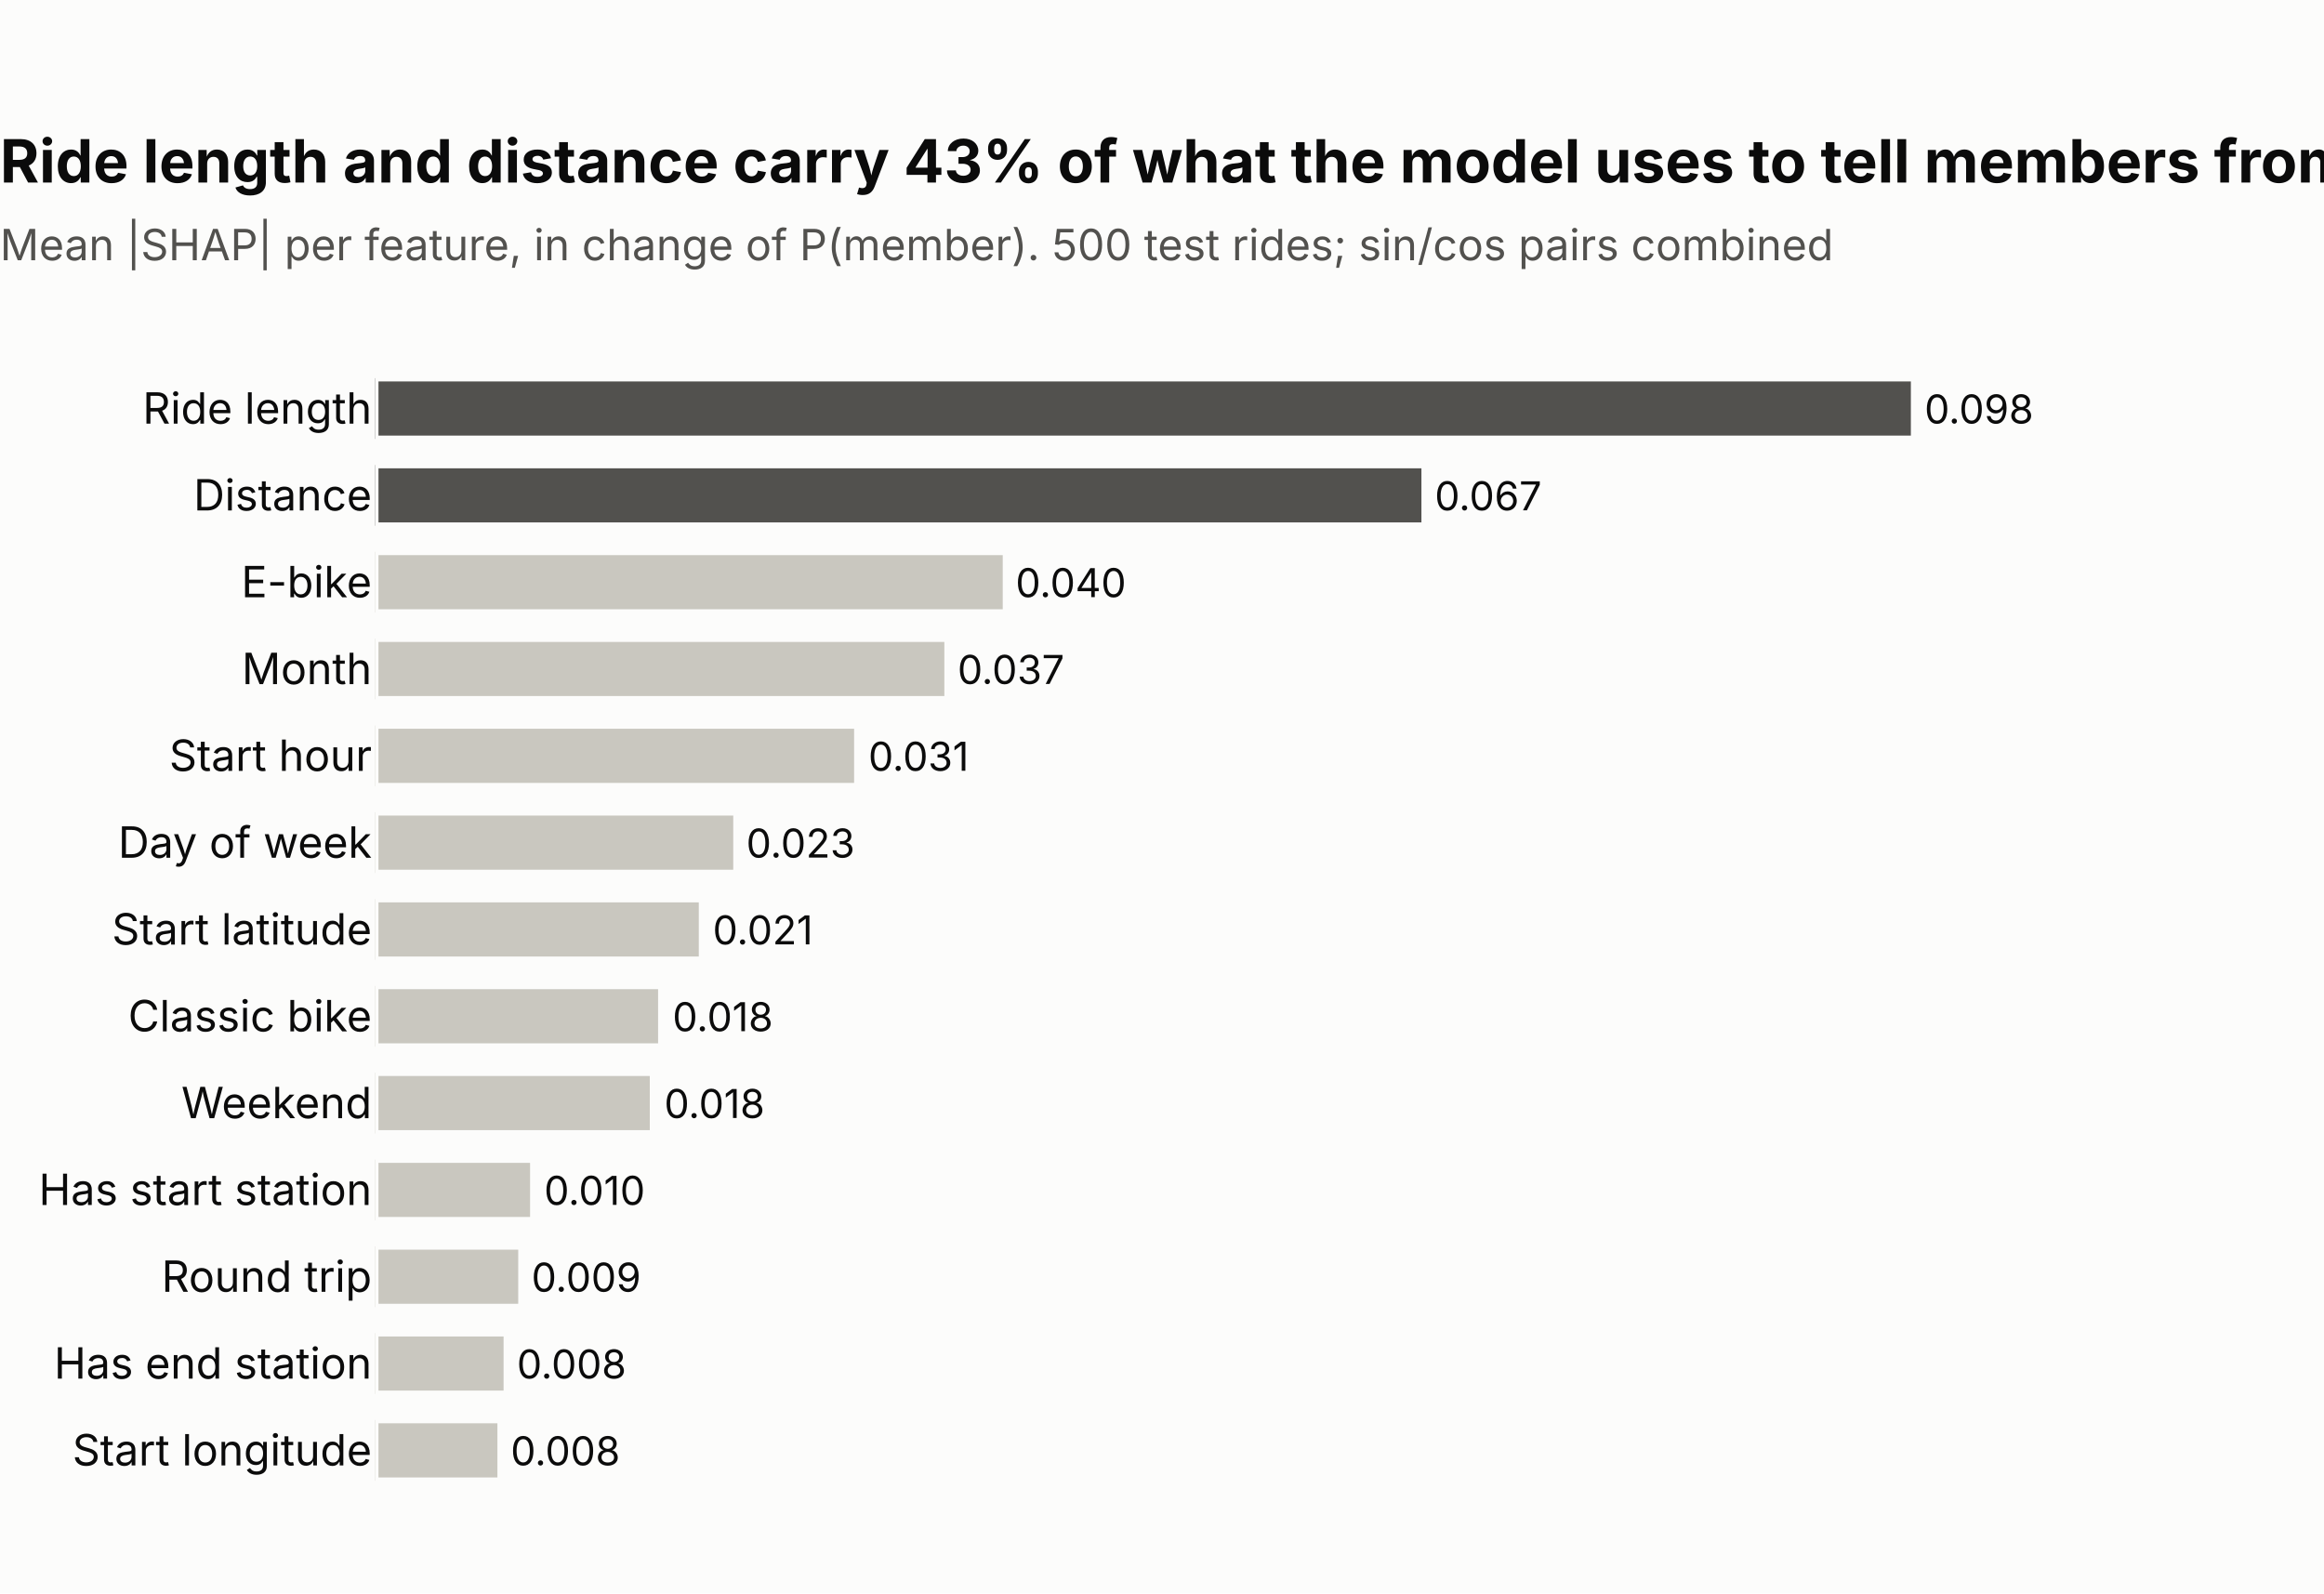
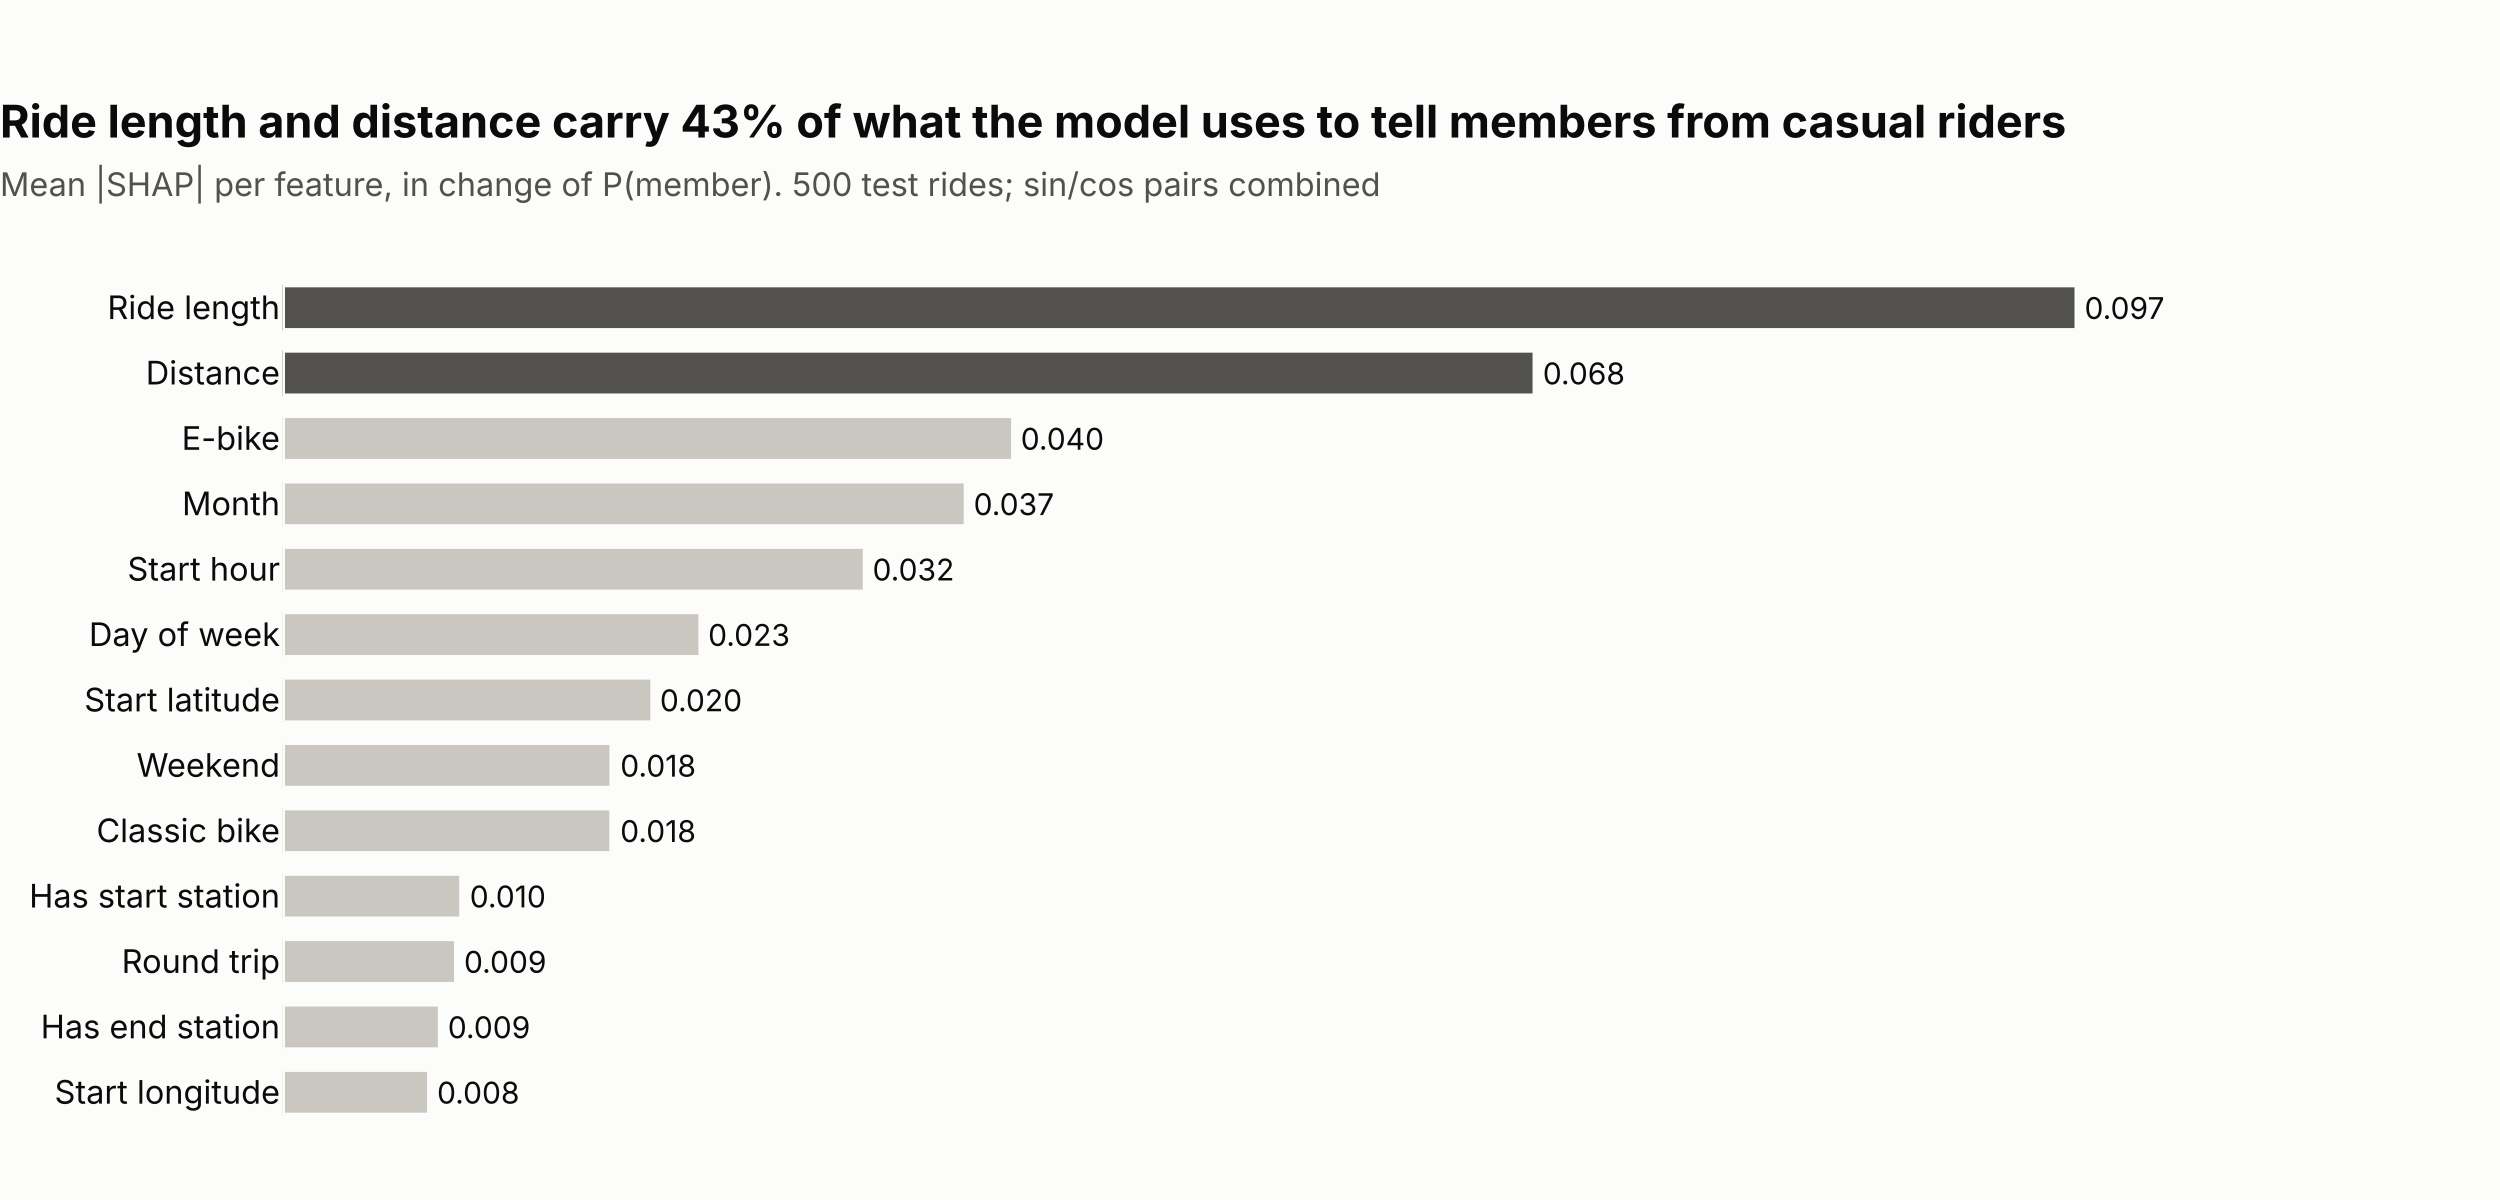
- <svg xmlns="http://www.w3.org/2000/svg" class="main-svg" width="700" height="480" style="" viewBox="0 0 700 480">
-   <rect x="0" y="0" width="700" height="480" style="fill: rgb(252, 252, 251); fill-opacity: 1;" />
-   <defs id="defs-c4d0f7">
+ <svg xmlns="http://www.w3.org/2000/svg" class="main-svg" width="1000" height="480" style="" viewBox="0 0 1000 480">
+   <rect x="0" y="0" width="1000" height="480" style="fill: rgb(252, 252, 251); fill-opacity: 1;" />
+   <defs id="defs-f8eeba">
    <g class="clips">
-       <clipPath id="clipc4d0f7xyplot" class="plotclip">
-         <rect width="547" height="340" />
+       <clipPath id="clipf8eebaxyplot" class="plotclip">
+         <rect width="847" height="340" />
      </clipPath>
-       <clipPath class="axesclip" id="clipc4d0f7x">
-         <rect x="113" y="0" width="547" height="480" />
+       <clipPath class="axesclip" id="clipf8eebax">
+         <rect x="113" y="0" width="847" height="480" />
      </clipPath>
-       <clipPath class="axesclip" id="clipc4d0f7y">
-         <rect x="0" y="110" width="700" height="340" />
+       <clipPath class="axesclip" id="clipf8eebay">
+         <rect x="0" y="110" width="1000" height="340" />
      </clipPath>
-       <clipPath class="axesclip" id="clipc4d0f7xy">
-         <rect x="113" y="110" width="547" height="340" />
+       <clipPath class="axesclip" id="clipf8eebaxy">
+         <rect x="113" y="110" width="847" height="340" />
      </clipPath>
    </g>
    <g class="gradients" />
    <g class="patterns" />
  </defs>
  <g class="bglayer" />
  <g class="layer-below">
    <g class="imagelayer" />
    <g class="shapelayer" />
  </g>
  <g class="cartesianlayer">
    <g class="subplot xy">
      <g class="layer-subplot">
        <g class="shapelayer" />
        <g class="imagelayer" />
      </g>
      <g class="minor-gridlayer">
        <g class="x" />
        <g class="y" />
      </g>
      <g class="gridlayer">
        <g class="x" />
        <g class="y" />
      </g>
      <g class="zerolinelayer" />
      <g class="layer-between">
        <g class="shapelayer" />
        <g class="imagelayer" />
      </g>
      <path class="xlines-below" />
      <path class="ylines-below" />
      <g class="overlines-below" />
      <g class="xaxislayer-below" />
      <g class="yaxislayer-below" />
      <g class="overaxes-below" />
      <g class="overplot">
        <g class="xy" transform="translate(113,110)">
          <g class="barlayer mlayer">
            <g class="trace bars" style="opacity: 1;">
              <g class="points">
                <g class="point">
-                   <path d="M0,336.08V317.77H37.82V336.08Z" clip-path="url(#clipc4d0f7xyplot)" style="vector-effect: none; opacity: 1; stroke-width: 2px; fill: rgb(201, 199, 191); fill-opacity: 1; stroke: rgb(252, 252, 251); stroke-opacity: 1;" />
-                   <text class="bartext bartext-outside" text-anchor="middle" data-notex="1" x="0" y="0" style="font-family: system-ui, -apple-system, 'Segoe UI', sans-serif; font-size: 12px; fill: rgb(11, 11, 11); fill-opacity: 1; white-space: pre;" transform="translate(57.30438,331.425)">0.008</text>
+                   <path d="M0,336.08V317.77H58.82V336.08Z" clip-path="url(#clipf8eebaxyplot)" style="vector-effect: none; opacity: 1; stroke-width: 2px; fill: rgb(201, 199, 191); fill-opacity: 1; stroke: rgb(252, 252, 251); stroke-opacity: 1;" />
+                   <text class="bartext bartext-outside" text-anchor="middle" data-notex="1" x="0" y="0" style="font-family: system-ui, -apple-system, 'Segoe UI', sans-serif; font-size: 12px; fill: rgb(11, 11, 11); fill-opacity: 1; white-space: pre;" transform="translate(78.30437,331.425)">0.008</text>
                </g>
                <g class="point">
-                   <path d="M0,309.92V291.62H39.68V309.92Z" clip-path="url(#clipc4d0f7xyplot)" style="vector-effect: none; opacity: 1; stroke-width: 2px; fill: rgb(201, 199, 191); fill-opacity: 1; stroke: rgb(252, 252, 251); stroke-opacity: 1;" />
-                   <text class="bartext bartext-outside" text-anchor="middle" data-notex="1" x="0" y="0" style="font-family: system-ui, -apple-system, 'Segoe UI', sans-serif; font-size: 12px; fill: rgb(11, 11, 11); fill-opacity: 1; white-space: pre;" transform="translate(59.16437,305.27)">0.008</text>
+                   <path d="M0,309.92V291.62H63.14V309.92Z" clip-path="url(#clipf8eebaxyplot)" style="vector-effect: none; opacity: 1; stroke-width: 2px; fill: rgb(201, 199, 191); fill-opacity: 1; stroke: rgb(252, 252, 251); stroke-opacity: 1;" />
+                   <text class="bartext bartext-outside" text-anchor="middle" data-notex="1" x="0" y="0" style="font-family: system-ui, -apple-system, 'Segoe UI', sans-serif; font-size: 12px; fill: rgb(11, 11, 11); fill-opacity: 1; white-space: pre;" transform="translate(82.61656,305.27)">0.009</text>
                </g>
                <g class="point">
-                   <path d="M0,283.77V265.46H44.09V283.77Z" clip-path="url(#clipc4d0f7xyplot)" style="vector-effect: none; opacity: 1; stroke-width: 2px; fill: rgb(201, 199, 191); fill-opacity: 1; stroke: rgb(252, 252, 251); stroke-opacity: 1;" />
-                   <text class="bartext bartext-outside" text-anchor="middle" data-notex="1" x="0" y="0" style="font-family: system-ui, -apple-system, 'Segoe UI', sans-serif; font-size: 12px; fill: rgb(11, 11, 11); fill-opacity: 1; white-space: pre;" transform="translate(63.56656,279.115)">0.009</text>
+                   <path d="M0,283.77V265.46H69.61V283.77Z" clip-path="url(#clipf8eebaxyplot)" style="vector-effect: none; opacity: 1; stroke-width: 2px; fill: rgb(201, 199, 191); fill-opacity: 1; stroke: rgb(252, 252, 251); stroke-opacity: 1;" />
+                   <text class="bartext bartext-outside" text-anchor="middle" data-notex="1" x="0" y="0" style="font-family: system-ui, -apple-system, 'Segoe UI', sans-serif; font-size: 12px; fill: rgb(11, 11, 11); fill-opacity: 1; white-space: pre;" transform="translate(89.08656,279.115)">0.009</text>
                </g>
                <g class="point">
-                   <path d="M0,257.62V239.31H47.66V257.62Z" clip-path="url(#clipc4d0f7xyplot)" style="vector-effect: none; opacity: 1; stroke-width: 2px; fill: rgb(201, 199, 191); fill-opacity: 1; stroke: rgb(252, 252, 251); stroke-opacity: 1;" />
-                   <text class="bartext bartext-outside" text-anchor="middle" data-notex="1" x="0" y="0" style="font-family: system-ui, -apple-system, 'Segoe UI', sans-serif; font-size: 12px; fill: rgb(11, 11, 11); fill-opacity: 1; white-space: pre;" transform="translate(66.0975,252.965)">0.010</text>
+                   <path d="M0,257.62V239.31H71.68V257.62Z" clip-path="url(#clipf8eebaxyplot)" style="vector-effect: none; opacity: 1; stroke-width: 2px; fill: rgb(201, 199, 191); fill-opacity: 1; stroke: rgb(252, 252, 251); stroke-opacity: 1;" />
+                   <text class="bartext bartext-outside" text-anchor="middle" data-notex="1" x="0" y="0" style="font-family: system-ui, -apple-system, 'Segoe UI', sans-serif; font-size: 12px; fill: rgb(11, 11, 11); fill-opacity: 1; white-space: pre;" transform="translate(90.1175,252.965)">0.010</text>
                </g>
                <g class="point">
-                   <path d="M0,231.46V213.15H83.72V231.46Z" clip-path="url(#clipc4d0f7xyplot)" style="vector-effect: none; opacity: 1; stroke-width: 2px; fill: rgb(201, 199, 191); fill-opacity: 1; stroke: rgb(252, 252, 251); stroke-opacity: 1;" />
-                   <text class="bartext bartext-outside" text-anchor="middle" data-notex="1" x="0" y="0" style="font-family: system-ui, -apple-system, 'Segoe UI', sans-serif; font-size: 12px; fill: rgb(11, 11, 11); fill-opacity: 1; white-space: pre;" transform="translate(102.2122,226.805)">0.018</text>
+                   <path d="M0,231.46V213.15H131.73V231.46Z" clip-path="url(#clipf8eebaxyplot)" style="vector-effect: none; opacity: 1; stroke-width: 2px; fill: rgb(201, 199, 191); fill-opacity: 1; stroke: rgb(252, 252, 251); stroke-opacity: 1;" />
+                   <text class="bartext bartext-outside" text-anchor="middle" data-notex="1" x="0" y="0" style="font-family: system-ui, -apple-system, 'Segoe UI', sans-serif; font-size: 12px; fill: rgb(11, 11, 11); fill-opacity: 1; white-space: pre;" transform="translate(150.2222,226.805)">0.018</text>
                </g>
                <g class="point">
-                   <path d="M0,205.31V187H86.22V205.31Z" clip-path="url(#clipc4d0f7xyplot)" style="vector-effect: none; opacity: 1; stroke-width: 2px; fill: rgb(201, 199, 191); fill-opacity: 1; stroke: rgb(252, 252, 251); stroke-opacity: 1;" />
-                   <text class="bartext bartext-outside" text-anchor="middle" data-notex="1" x="0" y="0" style="font-family: system-ui, -apple-system, 'Segoe UI', sans-serif; font-size: 12px; fill: rgb(11, 11, 11); fill-opacity: 1; white-space: pre;" transform="translate(104.7122,200.655)">0.018</text>
+                   <path d="M0,205.31V187H131.76V205.31Z" clip-path="url(#clipf8eebaxyplot)" style="vector-effect: none; opacity: 1; stroke-width: 2px; fill: rgb(201, 199, 191); fill-opacity: 1; stroke: rgb(252, 252, 251); stroke-opacity: 1;" />
+                   <text class="bartext bartext-outside" text-anchor="middle" data-notex="1" x="0" y="0" style="font-family: system-ui, -apple-system, 'Segoe UI', sans-serif; font-size: 12px; fill: rgb(11, 11, 11); fill-opacity: 1; white-space: pre;" transform="translate(150.2522,200.655)">0.018</text>
                </g>
                <g class="point">
-                   <path d="M0,179.15V160.85H98.48V179.15Z" clip-path="url(#clipc4d0f7xyplot)" style="vector-effect: none; opacity: 1; stroke-width: 2px; fill: rgb(201, 199, 191); fill-opacity: 1; stroke: rgb(252, 252, 251); stroke-opacity: 1;" />
-                   <text class="bartext bartext-outside" text-anchor="middle" data-notex="1" x="0" y="0" style="font-family: system-ui, -apple-system, 'Segoe UI', sans-serif; font-size: 12px; fill: rgb(11, 11, 11); fill-opacity: 1; white-space: pre;" transform="translate(116.7613,174.5)">0.021</text>
+                   <path d="M0,179.15V160.85H148.12V179.15Z" clip-path="url(#clipf8eebaxyplot)" style="vector-effect: none; opacity: 1; stroke-width: 2px; fill: rgb(201, 199, 191); fill-opacity: 1; stroke: rgb(252, 252, 251); stroke-opacity: 1;" />
+                   <text class="bartext bartext-outside" text-anchor="middle" data-notex="1" x="0" y="0" style="font-family: system-ui, -apple-system, 'Segoe UI', sans-serif; font-size: 12px; fill: rgb(11, 11, 11); fill-opacity: 1; white-space: pre;" transform="translate(167.3934,174.5)">0.020</text>
                </g>
                <g class="point">
-                   <path d="M0,153V134.69H108.86V153Z" clip-path="url(#clipc4d0f7xyplot)" style="vector-effect: none; opacity: 1; stroke-width: 2px; fill: rgb(201, 199, 191); fill-opacity: 1; stroke: rgb(252, 252, 251); stroke-opacity: 1;" />
-                   <text class="bartext bartext-outside" text-anchor="middle" data-notex="1" x="0" y="0" style="font-family: system-ui, -apple-system, 'Segoe UI', sans-serif; font-size: 12px; fill: rgb(11, 11, 11); fill-opacity: 1; white-space: pre;" transform="translate(128.1178,148.345)">0.023</text>
+                   <path d="M0,153V134.69H167.35V153Z" clip-path="url(#clipf8eebaxyplot)" style="vector-effect: none; opacity: 1; stroke-width: 2px; fill: rgb(201, 199, 191); fill-opacity: 1; stroke: rgb(252, 252, 251); stroke-opacity: 1;" />
+                   <text class="bartext bartext-outside" text-anchor="middle" data-notex="1" x="0" y="0" style="font-family: system-ui, -apple-system, 'Segoe UI', sans-serif; font-size: 12px; fill: rgb(11, 11, 11); fill-opacity: 1; white-space: pre;" transform="translate(186.6078,148.345)">0.023</text>
                </g>
                <g class="point">
-                   <path d="M0,126.85V108.54H145.26V126.85Z" clip-path="url(#clipc4d0f7xyplot)" style="vector-effect: none; opacity: 1; stroke-width: 2px; fill: rgb(201, 199, 191); fill-opacity: 1; stroke: rgb(252, 252, 251); stroke-opacity: 1;" />
-                   <text class="bartext bartext-outside" text-anchor="middle" data-notex="1" x="0" y="0" style="font-family: system-ui, -apple-system, 'Segoe UI', sans-serif; font-size: 12px; fill: rgb(11, 11, 11); fill-opacity: 1; white-space: pre;" transform="translate(163.6819,122.195)">0.031</text>
+                   <path d="M0,126.85V108.54H233.11V126.85Z" clip-path="url(#clipf8eebaxyplot)" style="vector-effect: none; opacity: 1; stroke-width: 2px; fill: rgb(201, 199, 191); fill-opacity: 1; stroke: rgb(252, 252, 251); stroke-opacity: 1;" />
+                   <text class="bartext bartext-outside" text-anchor="middle" data-notex="1" x="0" y="0" style="font-family: system-ui, -apple-system, 'Segoe UI', sans-serif; font-size: 12px; fill: rgb(11, 11, 11); fill-opacity: 1; white-space: pre;" transform="translate(252.3678,122.195)">0.032</text>
                </g>
                <g class="point">
-                   <path d="M0,100.69V82.38H172.44V100.69Z" clip-path="url(#clipc4d0f7xyplot)" style="vector-effect: none; opacity: 1; stroke-width: 2px; fill: rgb(201, 199, 191); fill-opacity: 1; stroke: rgb(252, 252, 251); stroke-opacity: 1;" />
-                   <text class="bartext bartext-outside" text-anchor="middle" data-notex="1" x="0" y="0" style="font-family: system-ui, -apple-system, 'Segoe UI', sans-serif; font-size: 12px; fill: rgb(11, 11, 11); fill-opacity: 1; white-space: pre;" transform="translate(191.4947,96.035)">0.037</text>
+                   <path d="M0,100.69V82.38H273.48V100.69Z" clip-path="url(#clipf8eebaxyplot)" style="vector-effect: none; opacity: 1; stroke-width: 2px; fill: rgb(201, 199, 191); fill-opacity: 1; stroke: rgb(252, 252, 251); stroke-opacity: 1;" />
+                   <text class="bartext bartext-outside" text-anchor="middle" data-notex="1" x="0" y="0" style="font-family: system-ui, -apple-system, 'Segoe UI', sans-serif; font-size: 12px; fill: rgb(11, 11, 11); fill-opacity: 1; white-space: pre;" transform="translate(292.5347,96.035)">0.037</text>
                </g>
                <g class="point">
-                   <path d="M0,74.54V56.23H190.03V74.54Z" clip-path="url(#clipc4d0f7xyplot)" style="vector-effect: none; opacity: 1; stroke-width: 2px; fill: rgb(201, 199, 191); fill-opacity: 1; stroke: rgb(252, 252, 251); stroke-opacity: 1;" />
-                   <text class="bartext bartext-outside" text-anchor="middle" data-notex="1" x="0" y="0" style="font-family: system-ui, -apple-system, 'Segoe UI', sans-serif; font-size: 12px; fill: rgb(11, 11, 11); fill-opacity: 1; white-space: pre;" transform="translate(209.5456,69.885)">0.040</text>
+                   <path d="M0,74.54V56.23H292.43V74.54Z" clip-path="url(#clipf8eebaxyplot)" style="vector-effect: none; opacity: 1; stroke-width: 2px; fill: rgb(201, 199, 191); fill-opacity: 1; stroke: rgb(252, 252, 251); stroke-opacity: 1;" />
+                   <text class="bartext bartext-outside" text-anchor="middle" data-notex="1" x="0" y="0" style="font-family: system-ui, -apple-system, 'Segoe UI', sans-serif; font-size: 12px; fill: rgb(11, 11, 11); fill-opacity: 1; white-space: pre;" transform="translate(311.9456,69.885)">0.040</text>
                </g>
                <g class="point">
-                   <path d="M0,48.38V30.08H316.14V48.38Z" clip-path="url(#clipc4d0f7xyplot)" style="vector-effect: none; opacity: 1; stroke-width: 2px; fill: rgb(82, 81, 78); fill-opacity: 1; stroke: rgb(252, 252, 251); stroke-opacity: 1;" />
-                   <text class="bartext bartext-outside" text-anchor="middle" data-notex="1" x="0" y="0" style="font-family: system-ui, -apple-system, 'Segoe UI', sans-serif; font-size: 12px; fill: rgb(11, 11, 11); fill-opacity: 1; white-space: pre;" transform="translate(335.2494,43.73)">0.067</text>
+                   <path d="M0,48.38V30.08H501.02V48.38Z" clip-path="url(#clipf8eebaxyplot)" style="vector-effect: none; opacity: 1; stroke-width: 2px; fill: rgb(82, 81, 78); fill-opacity: 1; stroke: rgb(252, 252, 251); stroke-opacity: 1;" />
+                   <text class="bartext bartext-outside" text-anchor="middle" data-notex="1" x="0" y="0" style="font-family: system-ui, -apple-system, 'Segoe UI', sans-serif; font-size: 12px; fill: rgb(11, 11, 11); fill-opacity: 1; white-space: pre;" transform="translate(520.5434,43.73)">0.068</text>
                </g>
                <g class="point">
-                   <path d="M0,22.23V3.92H463.56V22.23Z" clip-path="url(#clipc4d0f7xyplot)" style="vector-effect: none; opacity: 1; stroke-width: 2px; fill: rgb(82, 81, 78); fill-opacity: 1; stroke: rgb(252, 252, 251); stroke-opacity: 1;" />
-                   <text class="bartext bartext-outside" text-anchor="middle" data-notex="1" x="0" y="0" style="font-family: system-ui, -apple-system, 'Segoe UI', sans-serif; font-size: 12px; fill: rgb(11, 11, 11); fill-opacity: 1; white-space: pre;" transform="translate(483.0834,17.575)">0.098</text>
+                   <path d="M0,22.23V3.92H717.8V22.23Z" clip-path="url(#clipf8eebaxyplot)" style="vector-effect: none; opacity: 1; stroke-width: 2px; fill: rgb(82, 81, 78); fill-opacity: 1; stroke: rgb(252, 252, 251); stroke-opacity: 1;" />
+                   <text class="bartext bartext-outside" text-anchor="middle" data-notex="1" x="0" y="0" style="font-family: system-ui, -apple-system, 'Segoe UI', sans-serif; font-size: 12px; fill: rgb(11, 11, 11); fill-opacity: 1; white-space: pre;" transform="translate(736.7922,17.575)">0.097</text>
                </g>
              </g>
            </g>
          </g>
        </g>
      </g>
      <g class="zerolinelayer-above" />
      <path class="xlines-above crisp" d="M0,0" style="fill: none;" />
      <path class="ylines-above crisp" d="M0,0" style="fill: none;" />
      <g class="overlines-above" />
      <g class="xaxislayer-above" />
      <g class="yaxislayer-above">
        <g class="ytick">
          <text text-anchor="end" x="112" y="4.55" transform="translate(0,436.92)" style="font-family: system-ui, -apple-system, 'Segoe UI', sans-serif; font-size: 13px; fill: rgb(11, 11, 11); fill-opacity: 1; white-space: pre;">Start longitude</text>
        </g>
        <g class="ytick">
          <text text-anchor="end" x="112" y="4.55" transform="translate(0,410.77)" style="font-family: system-ui, -apple-system, 'Segoe UI', sans-serif; font-size: 13px; fill: rgb(11, 11, 11); fill-opacity: 1; white-space: pre;">Has end station</text>
        </g>
        <g class="ytick">
          <text text-anchor="end" x="112" y="4.55" transform="translate(0,384.62)" style="font-family: system-ui, -apple-system, 'Segoe UI', sans-serif; font-size: 13px; fill: rgb(11, 11, 11); fill-opacity: 1; white-space: pre;">Round trip</text>
        </g>
        <g class="ytick">
          <text text-anchor="end" x="112" y="4.55" transform="translate(0,358.46)" style="font-family: system-ui, -apple-system, 'Segoe UI', sans-serif; font-size: 13px; fill: rgb(11, 11, 11); fill-opacity: 1; white-space: pre;">Has start station</text>
        </g>
        <g class="ytick">
-           <text text-anchor="end" x="112" y="4.55" transform="translate(0,332.31)" style="font-family: system-ui, -apple-system, 'Segoe UI', sans-serif; font-size: 13px; fill: rgb(11, 11, 11); fill-opacity: 1; white-space: pre;">Weekend</text>
+           <text text-anchor="end" x="112" y="4.55" transform="translate(0,332.31)" style="font-family: system-ui, -apple-system, 'Segoe UI', sans-serif; font-size: 13px; fill: rgb(11, 11, 11); fill-opacity: 1; white-space: pre;">Classic bike</text>
        </g>
        <g class="ytick">
-           <text text-anchor="end" x="112" y="4.55" transform="translate(0,306.15)" style="font-family: system-ui, -apple-system, 'Segoe UI', sans-serif; font-size: 13px; fill: rgb(11, 11, 11); fill-opacity: 1; white-space: pre;">Classic bike</text>
+           <text text-anchor="end" x="112" y="4.55" transform="translate(0,306.15)" style="font-family: system-ui, -apple-system, 'Segoe UI', sans-serif; font-size: 13px; fill: rgb(11, 11, 11); fill-opacity: 1; white-space: pre;">Weekend</text>
        </g>
        <g class="ytick">
          <text text-anchor="end" x="112" y="4.55" transform="translate(0,280)" style="font-family: system-ui, -apple-system, 'Segoe UI', sans-serif; font-size: 13px; fill: rgb(11, 11, 11); fill-opacity: 1; white-space: pre;">Start latitude</text>
        </g>
        <g class="ytick">
          <text text-anchor="end" x="112" y="4.55" transform="translate(0,253.85)" style="font-family: system-ui, -apple-system, 'Segoe UI', sans-serif; font-size: 13px; fill: rgb(11, 11, 11); fill-opacity: 1; white-space: pre;">Day of week</text>
        </g>
        <g class="ytick">
          <text text-anchor="end" x="112" y="4.55" transform="translate(0,227.69)" style="font-family: system-ui, -apple-system, 'Segoe UI', sans-serif; font-size: 13px; fill: rgb(11, 11, 11); fill-opacity: 1; white-space: pre;">Start hour</text>
        </g>
        <g class="ytick">
          <text text-anchor="end" x="112" y="4.55" transform="translate(0,201.54)" style="font-family: system-ui, -apple-system, 'Segoe UI', sans-serif; font-size: 13px; fill: rgb(11, 11, 11); fill-opacity: 1; white-space: pre;">Month</text>
        </g>
        <g class="ytick">
          <text text-anchor="end" x="112" y="4.55" transform="translate(0,175.38)" style="font-family: system-ui, -apple-system, 'Segoe UI', sans-serif; font-size: 13px; fill: rgb(11, 11, 11); fill-opacity: 1; white-space: pre;">E-bike</text>
        </g>
        <g class="ytick">
          <text text-anchor="end" x="112" y="4.55" transform="translate(0,149.23)" style="font-family: system-ui, -apple-system, 'Segoe UI', sans-serif; font-size: 13px; fill: rgb(11, 11, 11); fill-opacity: 1; white-space: pre;">Distance</text>
        </g>
        <g class="ytick">
          <text text-anchor="end" x="112" y="4.55" transform="translate(0,123.08)" style="font-family: system-ui, -apple-system, 'Segoe UI', sans-serif; font-size: 13px; fill: rgb(11, 11, 11); fill-opacity: 1; white-space: pre;">Ride length</text>
        </g>
      </g>
      <g class="overaxes-above" />
    </g>
  </g>
  <g class="polarlayer" />
  <g class="smithlayer" />
  <g class="ternarylayer" />
  <g class="geolayer" />
  <g class="funnelarealayer" />
  <g class="pielayer" />
  <g class="iciclelayer" />
  <g class="treemaplayer" />
  <g class="sunburstlayer" />
  <g class="glimages" />
-   <defs id="topdefs-c4d0f7">
+   <defs id="topdefs-f8eeba">
    <g class="clips" />
  </defs>
  <g class="layer-above">
    <g class="imagelayer" />
    <g class="shapelayer" />
  </g>
  <g class="infolayer">
    <g class="g-gtitle">
      <text class="gtitle" x="0" y="55" text-anchor="start" dy="0em" style="opacity: 1; font-family: system-ui, -apple-system, 'Segoe UI', sans-serif; font-size: 18px; fill: rgb(11, 11, 11); fill-opacity: 1; white-space: pre;">
        <tspan class="line" dy="0em" x="0" y="55">
          <tspan style="font-weight:bold">Ride length and distance carry 43% of what the model uses to tell members from casual riders</tspan>
        </tspan>
        <tspan class="line" dy="1.3em" x="0" y="55">
          <tspan style="font-size:13px; fill:#52514e">Mean |SHAP| per feature, in change of P(member). 500 test rides; sin/cos pairs combined</tspan>
        </tspan>
      </text>
    </g>
    <g class="g-ytitle" />
  </g>
</svg>
